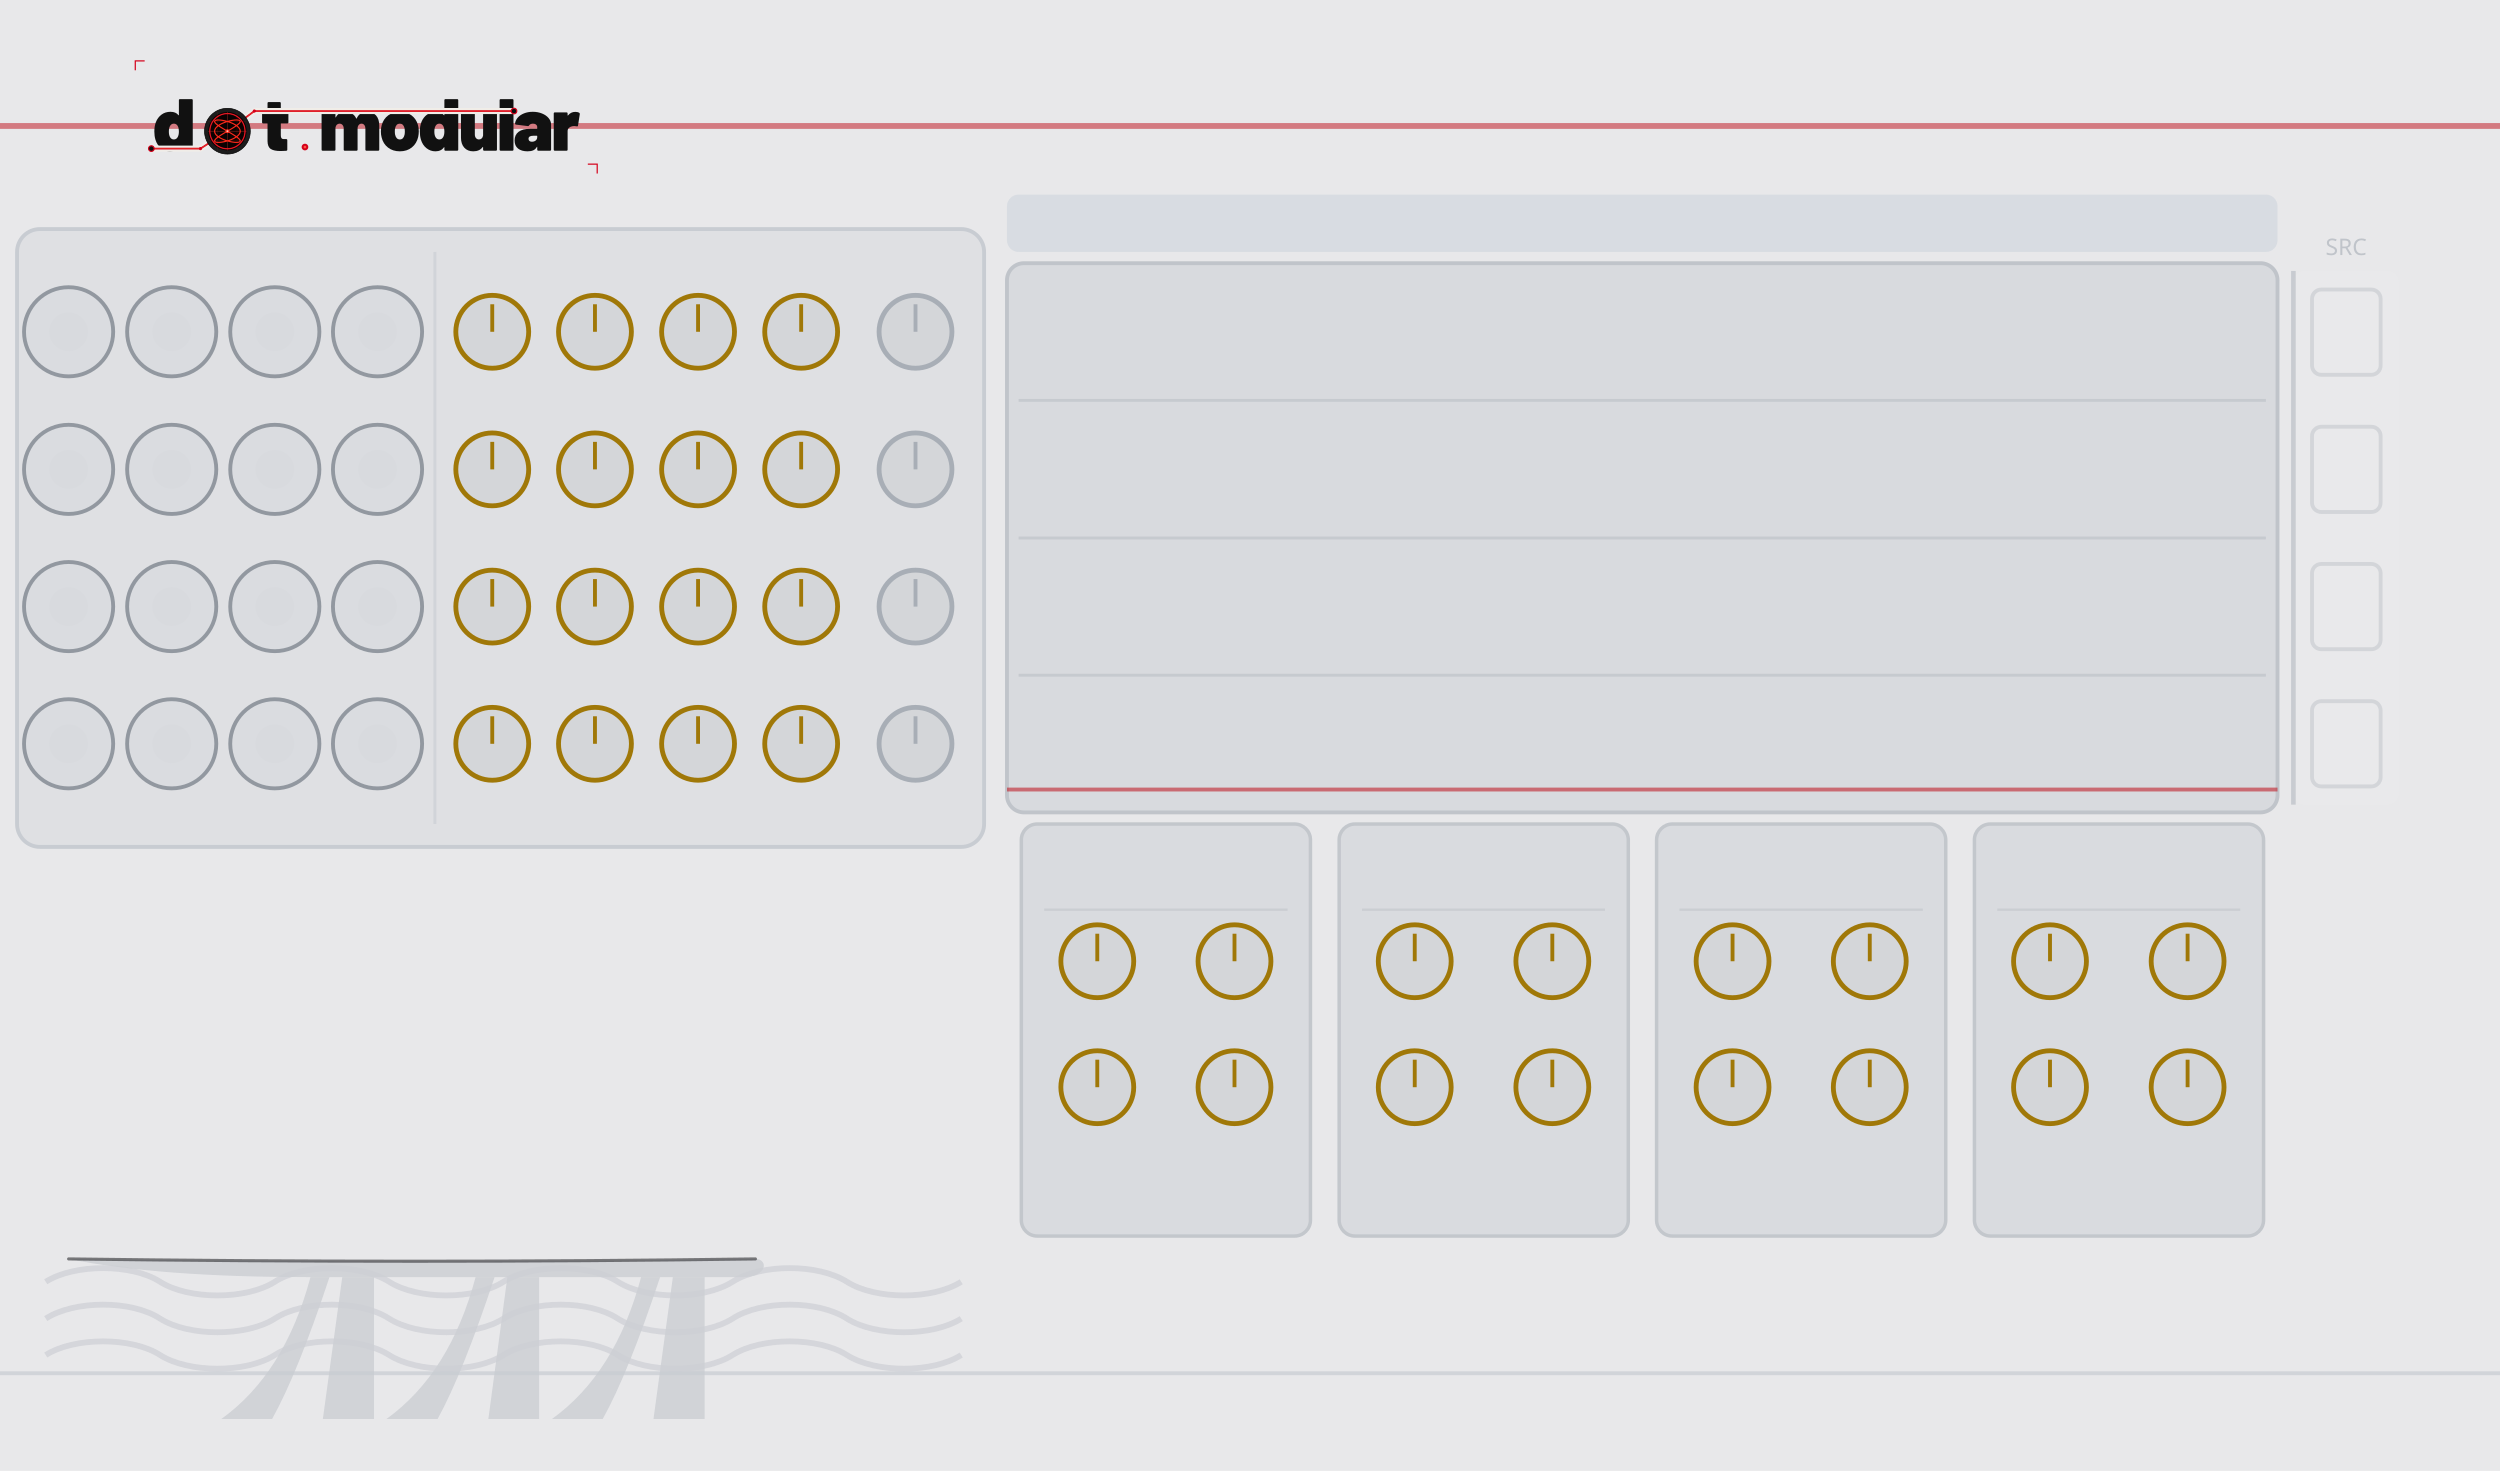
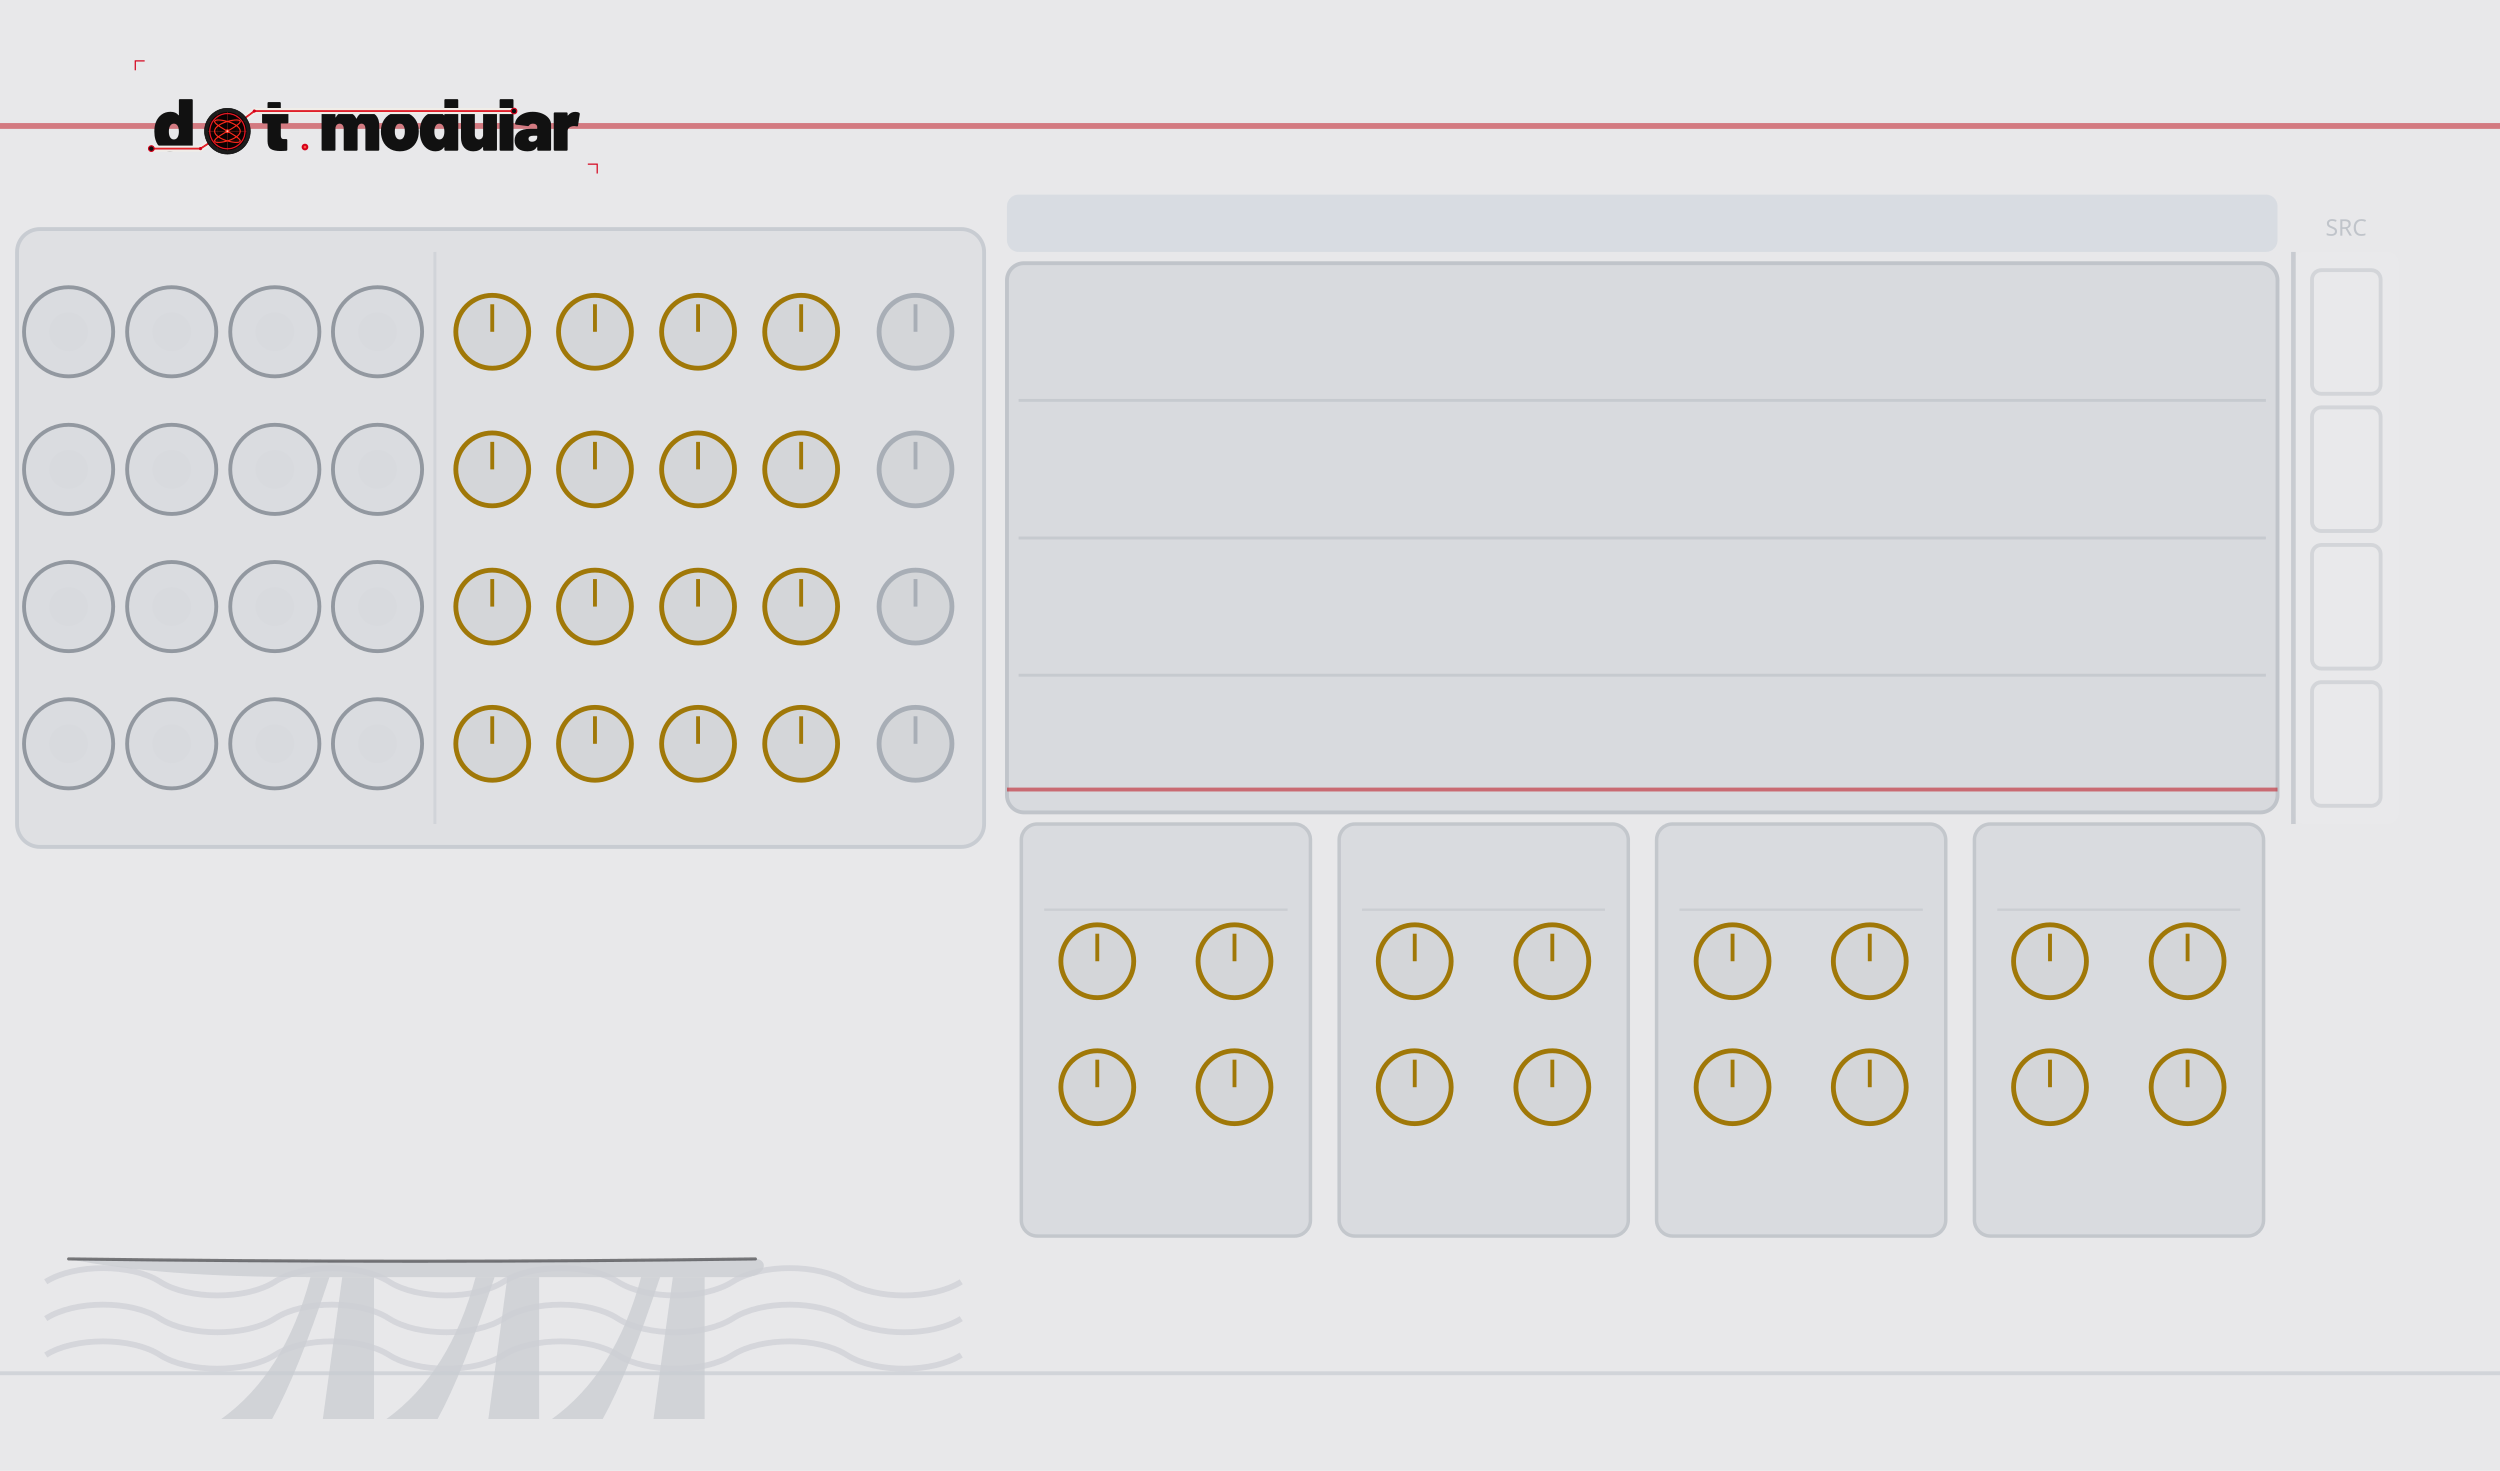
<svg xmlns="http://www.w3.org/2000/svg" width="645.0" height="379.43" viewBox="0 0 645.0 379.43">
  <g>
    <rect width="645.0" height="379.43" fill="#e8e8ea" />
    <path d="M 11.8 330.7 C 19.2 326.0 34.0 326.0 41.3 330.7 C 48.7 335.4 63.5 335.4 70.9 330.7 C 78.2 326.0 93.0 326.0 100.4 330.7 C 107.8 335.4 122.5 335.4 129.9 330.7 C 137.3 326.0 152.1 326.0 159.4 330.7 C 166.8 335.4 181.6 335.4 189.0 330.7 C 196.4 326.0 211.1 326.0 218.5 330.7 C 225.9 335.4 240.6 335.4 248.0 330.7 " fill="none" stroke="#c8cad0" stroke-width="1.5" stroke-opacity="0.6" />
    <path d="M 11.8 340.2 C 19.2 335.4 34.0 335.4 41.3 340.2 C 48.7 344.9 63.5 344.9 70.9 340.2 C 78.2 335.4 93.0 335.4 100.4 340.2 C 107.8 344.9 122.5 344.9 129.9 340.2 C 137.3 335.4 152.1 335.4 159.4 340.2 C 166.8 344.9 181.6 344.9 189.0 340.2 C 196.4 335.4 211.1 335.4 218.5 340.2 C 225.9 344.9 240.6 344.9 248.0 340.2 " fill="none" stroke="#c8cad0" stroke-width="1.5" stroke-opacity="0.6" />
    <path d="M 11.8 349.6 C 19.2 344.9 34.0 344.9 41.3 349.6 C 48.7 354.3 63.5 354.3 70.9 349.6 C 78.2 344.9 93.0 344.9 100.4 349.6 C 107.8 354.3 122.5 354.3 129.9 349.6 C 137.3 344.9 152.1 344.9 159.4 349.6 C 166.8 354.3 181.6 354.3 189.0 349.6 C 196.4 344.9 211.1 344.9 218.5 349.6 C 225.9 354.3 240.6 354.3 248.0 349.6 " fill="none" stroke="#c8cad0" stroke-width="1.5" stroke-opacity="0.6" />
    <path d="M 57.1 366.1 Q 73.5 354.3 80.1 329.5 L 85.0 329.5 Q 76.8 354.3 70.2 366.1 Z" fill="#cdcfd4" fill-opacity="0.85" />
    <path d="M 99.7 366.1 Q 116.1 354.3 122.7 329.5 L 127.6 329.5 Q 119.4 354.3 112.9 366.1 Z" fill="#cdcfd4" fill-opacity="0.85" />
    <path d="M 142.4 366.1 Q 158.8 354.3 165.4 329.5 L 170.3 329.5 Q 162.1 354.3 155.5 366.1 Z" fill="#cdcfd4" fill-opacity="0.85" />
    <polygon points="83.3,366.1 88.3,329.5 96.5,329.5 96.5,366.1" fill="#cdcfd4" fill-opacity="0.85" />
    <polygon points="126.0,366.1 130.9,329.5 139.1,329.5 139.1,366.1" fill="#cdcfd4" fill-opacity="0.85" />
    <polygon points="168.6,366.1 173.6,329.5 181.8,329.5 181.8,366.1" fill="#cdcfd4" fill-opacity="0.85" />
    <path d="M 17.7 324.8 Q 107.9 326.0 194.9 324.8 C 198.2 324.8 198.2 329.5 191.6 329.5 L 80.1 329.5 Q 40.7 329.5 17.7 324.8 Z" fill="#cdcfd4" fill-opacity="0.85" />
    <path d="M 17.7 324.8 Q 107.9 326.0 194.9 324.8" fill="none" stroke="#2a2a2e" stroke-width="0.8" stroke-opacity="0.595" stroke-linecap="round" />
    <line x1="0" y1="32.5" x2="645.0" y2="32.5" stroke="#c0202a" stroke-width="1.5" stroke-opacity="0.55" />
    <line x1="0" y1="354.3" x2="645.0" y2="354.3" stroke="#c8ccd2" stroke-width="1" stroke-opacity="0.7" />
    <rect x="4.4" y="59.1" width="249.5" height="159.4" rx="5.9" fill="#dfe0e3" stroke="#c8ccd2" stroke-width="1" />
    <line x1="112.2" y1="65.0" x2="112.2" y2="212.6" stroke="#c8ccd2" stroke-width="0.75" stroke-opacity="0.6" />
    <rect x="259.8" y="50.2" width="327.8" height="14.8" rx="3.0" fill="#cdd4dc" fill-opacity="0.6" />
    <rect x="259.8" y="67.9" width="327.8" height="141.7" rx="4.4" fill="#d8dade" stroke="#c0c4ca" stroke-width="1" />
    <line x1="262.8" y1="103.3" x2="584.6" y2="103.3" stroke="#c0c4ca" stroke-width="0.75" stroke-opacity="0.7" />
    <line x1="262.8" y1="138.8" x2="584.6" y2="138.8" stroke="#c0c4ca" stroke-width="0.75" stroke-opacity="0.7" />
    <line x1="262.8" y1="174.2" x2="584.6" y2="174.2" stroke="#c0c4ca" stroke-width="0.75" stroke-opacity="0.7" />
-     <rect x="591.7" y="69.9" width="27.2" height="137.7" rx="3.0" fill="#ffffff" fill-opacity="0.05" />
-     <line x1="591.7" y1="69.9" x2="591.7" y2="207.6" stroke="#c0c4ca" stroke-width="1.2" stroke-opacity="0.8" />
-     <text x="605.3" y="65.8" font-family="sans-serif" font-size="5.9" fill="#c0c4ca" text-anchor="middle">SRC</text>
-     <rect x="596.5" y="74.7" width="17.7" height="22.0" rx="2.4" fill="none" stroke="#c0c4ca" stroke-width="1.0" stroke-opacity="0.55" />
-     <rect x="596.5" y="110.1" width="17.7" height="22.0" rx="2.4" fill="none" stroke="#c0c4ca" stroke-width="1.0" stroke-opacity="0.55" />
-     <rect x="596.5" y="145.5" width="17.7" height="22.0" rx="2.4" fill="none" stroke="#c0c4ca" stroke-width="1.0" stroke-opacity="0.55" />
-     <rect x="596.5" y="180.9" width="17.7" height="22.0" rx="2.4" fill="none" stroke="#c0c4ca" stroke-width="1.0" stroke-opacity="0.55" />
+     <rect x="591.7" y="65.0" width="27.2" height="147.6" rx="3.0" fill="#ffffff" fill-opacity="0.05" />
+     <line x1="591.7" y1="65.0" x2="591.7" y2="212.6" stroke="#c0c4ca" stroke-width="1.2" stroke-opacity="0.8" />
+     <text x="605.3" y="60.8" font-family="sans-serif" font-size="5.9" fill="#c0c4ca" text-anchor="middle">SRC</text>
+     <rect x="596.5" y="69.7" width="17.7" height="31.9" rx="2.4" fill="none" stroke="#c0c4ca" stroke-width="1.0" stroke-opacity="0.55" />
+     <rect x="596.5" y="105.1" width="17.7" height="31.9" rx="2.4" fill="none" stroke="#c0c4ca" stroke-width="1.0" stroke-opacity="0.55" />
+     <rect x="596.5" y="140.6" width="17.7" height="31.9" rx="2.4" fill="none" stroke="#c0c4ca" stroke-width="1.0" stroke-opacity="0.55" />
+     <rect x="596.5" y="176.0" width="17.7" height="31.9" rx="2.4" fill="none" stroke="#c0c4ca" stroke-width="1.0" stroke-opacity="0.55" />
  </g>
  <g>
    <g transform="translate(32.48,13.29) scale(0.17297)">
      <g transform="translate(40.00,148.00) scale(0.11,-0.11)">
        <path d="M370 700H528Q535 700 539.0 696.0Q543 692 543 685V15Q543 8 539.0 4.0Q535 0 528 0H370Q363 0 359.0 4.0Q355 8 355 15V45Q355 48 353.0 49.0Q351 50 349 47Q312 -8 233 -8Q166 -8 112.5 34.5Q59 77 37 150Q22 200 22 262Q22 334 44 390Q68 451 119.0 489.5Q170 528 241 528Q314 528 349 482Q351 480 353.0 480.5Q355 481 355 484V685Q355 692 359.0 696.0Q363 700 370 700ZM355 259Q355 307 339 336Q321 367 287 367Q251 367 234 334Q219 306 219 259Q219 214 234 186Q252 153 287 153Q322 153 340 187Q355 216 355 259Z" fill="#111111" />
      </g>
      <g transform="translate(201.37,148.00) scale(0.11,-0.11)">
        <path d="M358 370H275Q270 370 270 365V208Q270 158 306 158H343Q350 158 354.0 154.0Q358 150 358 143V15Q358 1 343 -1Q304 -4 268 -4Q177 -4 134.0 24.0Q91 52 90 130V365Q90 370 85 370H31Q24 370 20.0 374.0Q16 378 16 385V505Q16 512 20.0 516.0Q24 520 31 520H85Q90 520 90 525V645Q90 652 94.0 656.0Q98 660 105 660H255Q262 660 266.0 656.0Q270 652 270 645V525Q270 520 275 520H358Q365 520 369.0 516.0Q373 512 373 505V385Q373 378 369.0 374.0Q365 370 358 370Z" fill="#111111" />
      </g>
      <g transform="translate(288.27,148.00) scale(0.11,-0.11)">
        <path d="M815 341V15Q815 8 811.0 4.0Q807 0 800 0H642Q635 0 631.0 4.0Q627 8 627 15V300Q627 330 612.5 348.5Q598 367 575 367Q551 367 536.0 348.5Q521 330 521 300V15Q521 8 517.0 4.0Q513 0 506 0H348Q341 0 337.0 4.0Q333 8 333 15V300Q333 330 317.5 348.5Q302 367 277 367Q255 367 240.5 353.5Q226 340 222 317Q221 315 221 311V15Q221 8 217.0 4.0Q213 0 206 0H48Q41 0 37.0 4.0Q33 8 33 15V505Q33 512 37.0 516.0Q41 520 48 520H206Q213 520 217.0 516.0Q221 512 221 505V455Q221 451 223.0 451.0Q225 451 227 454Q265 528 355 528Q406 528 444.5 504.5Q483 481 503 437Q506 432 509 438Q529 483 564.5 505.5Q600 528 648 528Q727 528 771.0 479.0Q815 430 815 341Z" fill="#111111" />
      </g>
      <g transform="translate(377.92,148.00) scale(0.11,-0.11)">
        <path d="M32 181Q22 217 22 261Q22 310 34 350Q58 433 122.5 480.5Q187 528 280 528Q373 528 436.5 480.5Q500 433 524 352Q536 310 536 263Q536 225 528 187Q507 97 441.5 44.5Q376 -8 279 -8Q184 -8 118.5 43.0Q53 94 32 181ZM343 217Q347 236 347 262Q347 285 342 308Q327 367 279 367Q229 367 216 308Q211 291 211 262Q211 236 215 217Q230 153 279 153Q305 153 321.0 170.5Q337 188 343 217Z" fill="#111111" />
      </g>
      <g transform="translate(436.00,148.00) scale(0.11,-0.11)">
        <path d="M370 700H528Q535 700 539.0 696.0Q543 692 543 685V15Q543 8 539.0 4.0Q535 0 528 0H370Q363 0 359.0 4.0Q355 8 355 15V45Q355 48 353.0 49.0Q351 50 349 47Q312 -8 233 -8Q166 -8 112.5 34.5Q59 77 37 150Q22 200 22 262Q22 334 44 390Q68 451 119.0 489.5Q170 528 241 528Q314 528 349 482Q351 480 353.0 480.5Q355 481 355 484V685Q355 692 359.0 696.0Q363 700 370 700ZM355 259Q355 307 339 336Q321 367 287 367Q251 367 234 334Q219 306 219 259Q219 214 234 186Q252 153 287 153Q322 153 340 187Q355 216 355 259Z" fill="#111111" />
      </g>
      <g transform="translate(496.39,148.00) scale(0.11,-0.11)">
        <path d="M346 520H504Q511 520 515.0 516.0Q519 512 519 505V15Q519 8 515.0 4.0Q511 0 504 0H346Q339 0 335.0 4.0Q331 8 331 15V48Q331 51 329.0 52.0Q327 53 325 50Q284 -8 197 -8Q121 -8 76.0 41.5Q31 91 31 179V505Q31 512 35.0 516.0Q39 520 46 520H204Q211 520 215.0 516.0Q219 512 219 505V220Q219 190 234.5 171.5Q250 153 275 153Q297 153 311.5 166.5Q326 180 330 203Q331 205 331 209V505Q331 512 335.0 516.0Q339 520 346 520Z" fill="#111111" />
      </g>
      <g transform="translate(553.81,148.00) scale(0.11,-0.11)">
        <path d="M33 15V685Q33 692 37.0 696.0Q41 700 48 700H206Q213 700 217.0 696.0Q221 692 221 685V15Q221 8 217.0 4.0Q213 0 206 0H48Q41 0 37.0 4.0Q33 8 33 15Z" fill="#111111" />
      </g>
      <g transform="translate(578.45,148.00) scale(0.11,-0.11)">
        <path d="M507 355V15Q507 8 503.0 4.0Q499 0 492 0H334Q327 0 323.0 4.0Q319 8 319 15V50Q319 54 317.5 54.5Q316 55 314 52Q297 21 267.0 6.5Q237 -8 188 -8Q106 -8 59.0 29.5Q12 67 12 139Q12 215 65.5 256.0Q119 297 221 297H314Q319 297 319 302V320Q319 341 303.5 354.0Q288 367 262 367Q244 367 230.0 361.0Q216 355 210 345Q206 338 202.5 335.5Q199 333 193 334L32 354Q18 356 18 366Q22 411 54.0 448.0Q86 485 139.5 506.5Q193 528 259 528Q327 528 384.0 505.0Q441 482 474.0 442.0Q507 402 507 355ZM319 185V198Q319 203 314 203H264Q201 203 201 162Q201 144 212.5 133.0Q224 122 246 122Q278 122 298.5 139.0Q319 156 319 185Z" fill="#111111" />
      </g>
      <g transform="translate(634.55,148.00) scale(0.11,-0.11)">
        <path d="M379 514Q388 509 386 495L362 341Q361 333 356.5 331.0Q352 329 344 331Q326 335 312 335Q297 335 284 332Q258 327 239.5 310.5Q221 294 221 266V15Q221 8 217.0 4.0Q213 0 206 0H48Q41 0 37.0 4.0Q33 8 33 15V505Q33 512 37.0 516.0Q41 520 48 520H206Q213 520 217.0 516.0Q221 512 221 505V481Q221 478 223.0 477.0Q225 476 226 478Q264 527 325 527Q359 527 379 514Z" fill="#111111" />
      </g>
      <path d="M 38.0,144.8 L 111.3,144.8 L 151.4,118.8 L 191.6,88.8 L 578.9,88.8" fill="none" stroke="#f0ede8" stroke-width="9.0" stroke-linecap="round" stroke-linejoin="round" />
      <path d="M 38.0,144.8 L 111.3,144.8 L 151.4,118.8 L 191.6,88.8 L 578.9,88.8" fill="none" stroke="#d4001a" stroke-width="2.60" stroke-linecap="round" stroke-linejoin="round" />
      <path d="M 38.0,144.8 L 111.3,144.8 L 151.4,118.8 L 191.6,88.8 L 578.9,88.8" fill="none" stroke="#ff5533" stroke-width="0.88" stroke-linecap="round" stroke-linejoin="round" opacity="0.7" />
      <circle cx="38.0" cy="144.8" r="4.2" fill="#0d0d0d" stroke="#d4001a" stroke-width="1.76" />
      <circle cx="578.9" cy="88.8" r="4.2" fill="#0d0d0d" stroke="#d4001a" stroke-width="1.76" />
      <circle cx="111.3" cy="144.8" r="2.4" fill="#d4001a" />
      <circle cx="191.6" cy="88.8" r="2.4" fill="#d4001a" />
      <g transform="translate(151.430,118.850)">
        <circle r="34.100" fill="#1c1c1c" stroke="#000000" stroke-width="1.023" />
        <circle r="28.644" fill="#0a0202" />
        <g stroke="#a83020" stroke-width="0.682" opacity="0.9">
          <line x1="-28.644" y1="0" x2="28.644" y2="0" />
          <line x1="0" y1="-28.644" x2="0" y2="28.644" />
        </g>
        <g stroke="#7a2018" stroke-width="0.443" opacity="0.6">
          <line x1="-28.644" y1="-14.322" x2="28.644" y2="-14.322" />
          <line x1="-14.322" y1="-28.644" x2="-14.322" y2="28.644" />
          <line x1="-28.644" y1="14.322" x2="28.644" y2="14.322" />
          <line x1="14.322" y1="-28.644" x2="14.322" y2="28.644" />
        </g>
        <path d="M 19.10,0.00 L 19.01,1.05 L 18.76,2.09 L 18.34,3.13 L 17.76,4.16 L 17.01,5.16 L 16.12,6.15 L 15.09,7.11 L 13.92,8.05 L 12.63,8.95 L 11.22,9.82 L 9.72,10.65 L 8.13,11.44 L 6.47,12.18 L 4.75,12.87 L 2.99,13.52 L 1.20,14.11 L -0.60,14.64 L -2.39,15.12 L -4.17,15.54 L -5.90,15.89 L -7.58,16.18 L -9.20,16.41 L -10.73,16.58 L -12.17,16.68 L -13.50,16.71 L -14.71,16.68 L -15.79,16.58 L -16.73,16.41 L -17.53,16.18 L -18.16,15.89 L -18.64,15.54 L -18.95,15.12 L -19.09,14.64 L -19.06,14.11 L -18.86,13.52 L -18.50,12.87 L -17.97,12.18 L -17.28,11.44 L -16.44,10.65 L -15.45,9.82 L -14.32,8.95 L -13.07,8.05 L -11.70,7.11 L -10.23,6.15 L -8.67,5.16 L -7.03,4.16 L -5.33,3.13 L -3.58,2.09 L -1.80,1.05 L -0.00,0.00 L 1.80,-1.05 L 3.58,-2.09 L 5.33,-3.13 L 7.03,-4.16 L 8.67,-5.16 L 10.23,-6.15 L 11.70,-7.11 L 13.07,-8.05 L 14.32,-8.95 L 15.45,-9.82 L 16.44,-10.65 L 17.28,-11.44 L 17.97,-12.18 L 18.50,-12.87 L 18.86,-13.52 L 19.06,-14.11 L 19.09,-14.64 L 18.95,-15.12 L 18.64,-15.54 L 18.16,-15.89 L 17.53,-16.18 L 16.73,-16.41 L 15.79,-16.58 L 14.71,-16.68 L 13.50,-16.71 L 12.17,-16.68 L 10.73,-16.58 L 9.20,-16.41 L 7.58,-16.18 L 5.90,-15.89 L 4.17,-15.54 L 2.39,-15.12 L 0.60,-14.64 L -1.20,-14.11 L -2.99,-13.52 L -4.75,-12.87 L -6.47,-12.18 L -8.13,-11.44 L -9.72,-10.65 L -11.22,-9.82 L -12.63,-8.95 L -13.92,-8.05 L -15.09,-7.11 L -16.12,-6.15 L -17.01,-5.16 L -17.76,-4.16 L -18.34,-3.13 L -18.76,-2.09 L -19.01,-1.05 L -19.10,-0.00 L -19.01,1.05 L -18.76,2.09 L -18.34,3.13 L -17.76,4.16 L -17.01,5.16 L -16.12,6.15 L -15.09,7.11 L -13.92,8.05 L -12.63,8.95 L -11.22,9.82 L -9.72,10.65 L -8.13,11.44 L -6.47,12.18 L -4.75,12.87 L -2.99,13.52 L -1.20,14.11 L 0.60,14.64 L 2.39,15.12 L 4.17,15.54 L 5.90,15.89 L 7.58,16.18 L 9.20,16.41 L 10.73,16.58 L 12.17,16.68 L 13.50,16.71 L 14.71,16.68 L 15.79,16.58 L 16.73,16.41 L 17.53,16.18 L 18.16,15.89 L 18.64,15.54 L 18.95,15.12 L 19.09,14.64 L 19.06,14.11 L 18.86,13.52 L 18.50,12.87 L 17.97,12.18 L 17.28,11.44 L 16.44,10.65 L 15.45,9.82 L 14.32,8.95 L 13.07,8.05 L 11.70,7.11 L 10.23,6.15 L 8.67,5.16 L 7.03,4.16 L 5.33,3.13 L 3.58,2.09 L 1.80,1.05 L 0.00,0.00 L -1.80,-1.05 L -3.58,-2.09 L -5.33,-3.13 L -7.03,-4.16 L -8.67,-5.16 L -10.23,-6.15 L -11.70,-7.11 L -13.07,-8.05 L -14.32,-8.95 L -15.45,-9.82 L -16.44,-10.65 L -17.28,-11.44 L -17.97,-12.18 L -18.50,-12.87 L -18.86,-13.52 L -19.06,-14.11 L -19.09,-14.64 L -18.95,-15.12 L -18.64,-15.54 L -18.16,-15.89 L -17.53,-16.18 L -16.73,-16.41 L -15.79,-16.58 L -14.71,-16.68 L -13.50,-16.71 L -12.17,-16.68 L -10.73,-16.58 L -9.20,-16.41 L -7.58,-16.18 L -5.90,-15.89 L -4.17,-15.54 L -2.39,-15.12 L -0.60,-14.64 L 1.20,-14.11 L 2.99,-13.52 L 4.75,-12.87 L 6.47,-12.18 L 8.13,-11.44 L 9.72,-10.65 L 11.22,-9.82 L 12.63,-8.95 L 13.92,-8.05 L 15.09,-7.11 L 16.12,-6.15 L 17.01,-5.16 L 17.76,-4.16 L 18.34,-3.13 L 18.76,-2.09 L 19.01,-1.05 L 19.10,-0.00 Z" fill="none" stroke="#ff2a1a" stroke-width="1.705" stroke-linejoin="round" />
        <circle r="26.257" fill="none" stroke="#d4001a" stroke-width="1.876" />
        <circle r="26.257" fill="none" stroke="#ff5533" stroke-width="0.614" opacity="0.7" />
        <circle r="2.899" fill="#ff3322" />
        <circle r="1.364" fill="#ffccbb" />
      </g>
      <circle cx="267.1" cy="142.5" r="5.0" fill="#d4001a" />
      <circle cx="267.1" cy="142.5" r="2.0" fill="#ff5544" />
      <polyline points="14,28 14,14 28,14" fill="none" stroke="#d4001a" stroke-width="1.8" />
      <polyline points="703,182 703,168 689,168" fill="none" stroke="#d4001a" stroke-width="1.8" />
    </g>
  </g>
  <g>
    <circle cx="17.7" cy="85.6" r="11.5" fill="#dadce0" stroke="#9298a0" stroke-width="1" />
    <circle cx="17.7" cy="85.6" r="5.0" fill="#d8dade" />
    <circle cx="44.3" cy="85.6" r="11.5" fill="#dadce0" stroke="#9298a0" stroke-width="1" />
    <circle cx="44.3" cy="85.6" r="5.0" fill="#d8dade" />
    <circle cx="70.9" cy="85.6" r="11.5" fill="#dadce0" stroke="#9298a0" stroke-width="1" />
    <circle cx="70.9" cy="85.6" r="5.0" fill="#d8dade" />
    <circle cx="97.4" cy="85.6" r="11.5" fill="#dadce0" stroke="#9298a0" stroke-width="1" />
    <circle cx="97.4" cy="85.6" r="5.0" fill="#d8dade" />
    <circle cx="127.0" cy="85.6" r="9.4" fill="#d4d6d9" stroke="#a07808" stroke-width="1.25" />
    <line x1="127.0" y1="85.6" x2="127.0" y2="78.5" stroke="#a07808" stroke-width="1" />
    <circle cx="153.5" cy="85.6" r="9.4" fill="#d4d6d9" stroke="#a07808" stroke-width="1.25" />
    <line x1="153.5" y1="85.6" x2="153.5" y2="78.5" stroke="#a07808" stroke-width="1" />
    <circle cx="180.1" cy="85.6" r="9.4" fill="#d4d6d9" stroke="#a07808" stroke-width="1.25" />
    <line x1="180.1" y1="85.6" x2="180.1" y2="78.5" stroke="#a07808" stroke-width="1" />
    <circle cx="206.7" cy="85.6" r="9.4" fill="#d4d6d9" stroke="#a07808" stroke-width="1.25" />
    <line x1="206.7" y1="85.6" x2="206.7" y2="78.5" stroke="#a07808" stroke-width="1" />
    <circle cx="236.2" cy="85.6" r="9.4" fill="#d4d6d9" stroke="#a8aeb6" stroke-width="1.25" />
    <line x1="236.2" y1="85.6" x2="236.2" y2="78.5" stroke="#a8aeb6" stroke-width="1" />
    <circle cx="17.7" cy="121.1" r="11.5" fill="#dadce0" stroke="#9298a0" stroke-width="1" />
    <circle cx="17.7" cy="121.1" r="5.0" fill="#d8dade" />
    <circle cx="44.3" cy="121.1" r="11.5" fill="#dadce0" stroke="#9298a0" stroke-width="1" />
    <circle cx="44.3" cy="121.1" r="5.0" fill="#d8dade" />
    <circle cx="70.9" cy="121.1" r="11.5" fill="#dadce0" stroke="#9298a0" stroke-width="1" />
    <circle cx="70.9" cy="121.1" r="5.0" fill="#d8dade" />
    <circle cx="97.4" cy="121.1" r="11.5" fill="#dadce0" stroke="#9298a0" stroke-width="1" />
    <circle cx="97.4" cy="121.1" r="5.0" fill="#d8dade" />
    <circle cx="127.0" cy="121.1" r="9.4" fill="#d4d6d9" stroke="#a07808" stroke-width="1.25" />
    <line x1="127.0" y1="121.1" x2="127.0" y2="114.0" stroke="#a07808" stroke-width="1" />
    <circle cx="153.5" cy="121.1" r="9.4" fill="#d4d6d9" stroke="#a07808" stroke-width="1.25" />
    <line x1="153.5" y1="121.1" x2="153.5" y2="114.0" stroke="#a07808" stroke-width="1" />
    <circle cx="180.1" cy="121.1" r="9.4" fill="#d4d6d9" stroke="#a07808" stroke-width="1.25" />
    <line x1="180.1" y1="121.1" x2="180.1" y2="114.0" stroke="#a07808" stroke-width="1" />
    <circle cx="206.7" cy="121.1" r="9.4" fill="#d4d6d9" stroke="#a07808" stroke-width="1.25" />
    <line x1="206.7" y1="121.1" x2="206.7" y2="114.0" stroke="#a07808" stroke-width="1" />
    <circle cx="236.2" cy="121.1" r="9.4" fill="#d4d6d9" stroke="#a8aeb6" stroke-width="1.25" />
    <line x1="236.2" y1="121.1" x2="236.2" y2="114.0" stroke="#a8aeb6" stroke-width="1" />
    <circle cx="17.7" cy="156.5" r="11.5" fill="#dadce0" stroke="#9298a0" stroke-width="1" />
    <circle cx="17.7" cy="156.5" r="5.0" fill="#d8dade" />
    <circle cx="44.3" cy="156.5" r="11.5" fill="#dadce0" stroke="#9298a0" stroke-width="1" />
    <circle cx="44.3" cy="156.5" r="5.0" fill="#d8dade" />
    <circle cx="70.9" cy="156.5" r="11.5" fill="#dadce0" stroke="#9298a0" stroke-width="1" />
    <circle cx="70.9" cy="156.5" r="5.0" fill="#d8dade" />
    <circle cx="97.4" cy="156.5" r="11.5" fill="#dadce0" stroke="#9298a0" stroke-width="1" />
    <circle cx="97.4" cy="156.5" r="5.0" fill="#d8dade" />
    <circle cx="127.0" cy="156.5" r="9.4" fill="#d4d6d9" stroke="#a07808" stroke-width="1.25" />
    <line x1="127.0" y1="156.5" x2="127.0" y2="149.4" stroke="#a07808" stroke-width="1" />
    <circle cx="153.5" cy="156.5" r="9.4" fill="#d4d6d9" stroke="#a07808" stroke-width="1.25" />
    <line x1="153.5" y1="156.5" x2="153.5" y2="149.4" stroke="#a07808" stroke-width="1" />
    <circle cx="180.1" cy="156.5" r="9.4" fill="#d4d6d9" stroke="#a07808" stroke-width="1.25" />
    <line x1="180.1" y1="156.5" x2="180.1" y2="149.4" stroke="#a07808" stroke-width="1" />
    <circle cx="206.7" cy="156.5" r="9.4" fill="#d4d6d9" stroke="#a07808" stroke-width="1.25" />
    <line x1="206.7" y1="156.5" x2="206.7" y2="149.4" stroke="#a07808" stroke-width="1" />
    <circle cx="236.2" cy="156.5" r="9.4" fill="#d4d6d9" stroke="#a8aeb6" stroke-width="1.25" />
    <line x1="236.2" y1="156.5" x2="236.2" y2="149.4" stroke="#a8aeb6" stroke-width="1" />
    <circle cx="17.7" cy="191.9" r="11.5" fill="#dadce0" stroke="#9298a0" stroke-width="1" />
    <circle cx="17.7" cy="191.9" r="5.0" fill="#d8dade" />
    <circle cx="44.3" cy="191.9" r="11.5" fill="#dadce0" stroke="#9298a0" stroke-width="1" />
    <circle cx="44.3" cy="191.9" r="5.0" fill="#d8dade" />
    <circle cx="70.9" cy="191.9" r="11.5" fill="#dadce0" stroke="#9298a0" stroke-width="1" />
    <circle cx="70.9" cy="191.9" r="5.0" fill="#d8dade" />
    <circle cx="97.4" cy="191.9" r="11.5" fill="#dadce0" stroke="#9298a0" stroke-width="1" />
    <circle cx="97.4" cy="191.9" r="5.0" fill="#d8dade" />
    <circle cx="127.0" cy="191.9" r="9.4" fill="#d4d6d9" stroke="#a07808" stroke-width="1.25" />
    <line x1="127.0" y1="191.9" x2="127.0" y2="184.8" stroke="#a07808" stroke-width="1" />
    <circle cx="153.5" cy="191.9" r="9.4" fill="#d4d6d9" stroke="#a07808" stroke-width="1.25" />
    <line x1="153.5" y1="191.9" x2="153.5" y2="184.8" stroke="#a07808" stroke-width="1" />
    <circle cx="180.1" cy="191.9" r="9.4" fill="#d4d6d9" stroke="#a07808" stroke-width="1.25" />
    <line x1="180.1" y1="191.9" x2="180.1" y2="184.8" stroke="#a07808" stroke-width="1" />
    <circle cx="206.7" cy="191.9" r="9.4" fill="#d4d6d9" stroke="#a07808" stroke-width="1.25" />
    <line x1="206.7" y1="191.9" x2="206.7" y2="184.8" stroke="#a07808" stroke-width="1" />
    <circle cx="236.2" cy="191.9" r="9.4" fill="#d4d6d9" stroke="#a8aeb6" stroke-width="1.25" />
    <line x1="236.2" y1="191.9" x2="236.2" y2="184.8" stroke="#a8aeb6" stroke-width="1" />
    <line x1="259.8" y1="203.7" x2="587.6" y2="203.7" stroke="#c0202a" stroke-width="1.0" opacity="0.6" />
    <rect x="263.5" y="212.6" width="74.6" height="106.3" rx="4.1" fill="#d8dade" stroke="#c0c4ca" stroke-width="0.9" opacity="0.92" />
    <line x1="269.4" y1="234.7" x2="332.2" y2="234.7" stroke="#c0c4ca" stroke-width="0.6" opacity="0.6" />
    <circle cx="283.1" cy="248.0" r="9.4" fill="#d4d6d9" stroke="#a07808" stroke-width="1.25" />
    <line x1="283.1" y1="248.0" x2="283.1" y2="240.9" stroke="#a07808" stroke-width="1" />
    <circle cx="318.5" cy="248.0" r="9.4" fill="#d4d6d9" stroke="#a07808" stroke-width="1.25" />
    <line x1="318.5" y1="248.0" x2="318.5" y2="240.9" stroke="#a07808" stroke-width="1" />
    <circle cx="283.1" cy="280.5" r="9.4" fill="#d4d6d9" stroke="#a07808" stroke-width="1.25" />
    <line x1="283.1" y1="280.5" x2="283.1" y2="273.4" stroke="#a07808" stroke-width="1" />
    <circle cx="318.5" cy="280.5" r="9.4" fill="#d4d6d9" stroke="#a07808" stroke-width="1.25" />
    <line x1="318.5" y1="280.5" x2="318.5" y2="273.4" stroke="#a07808" stroke-width="1" />
    <rect x="345.5" y="212.6" width="74.6" height="106.3" rx="4.1" fill="#d8dade" stroke="#c0c4ca" stroke-width="0.9" opacity="0.92" />
    <line x1="351.4" y1="234.7" x2="414.1" y2="234.7" stroke="#c0c4ca" stroke-width="0.6" opacity="0.6" />
    <circle cx="365.0" cy="248.0" r="9.4" fill="#d4d6d9" stroke="#a07808" stroke-width="1.25" />
    <line x1="365.0" y1="248.0" x2="365.0" y2="240.9" stroke="#a07808" stroke-width="1" />
    <circle cx="400.5" cy="248.0" r="9.4" fill="#d4d6d9" stroke="#a07808" stroke-width="1.25" />
    <line x1="400.5" y1="248.0" x2="400.5" y2="240.9" stroke="#a07808" stroke-width="1" />
    <circle cx="365.0" cy="280.5" r="9.4" fill="#d4d6d9" stroke="#a07808" stroke-width="1.25" />
    <line x1="365.0" y1="280.5" x2="365.0" y2="273.4" stroke="#a07808" stroke-width="1" />
    <circle cx="400.5" cy="280.5" r="9.4" fill="#d4d6d9" stroke="#a07808" stroke-width="1.25" />
    <line x1="400.5" y1="280.5" x2="400.5" y2="273.4" stroke="#a07808" stroke-width="1" />
    <rect x="427.4" y="212.6" width="74.6" height="106.3" rx="4.1" fill="#d8dade" stroke="#c0c4ca" stroke-width="0.9" opacity="0.92" />
    <line x1="433.3" y1="234.7" x2="496.1" y2="234.7" stroke="#c0c4ca" stroke-width="0.6" opacity="0.6" />
    <circle cx="447.0" cy="248.0" r="9.4" fill="#d4d6d9" stroke="#a07808" stroke-width="1.25" />
    <line x1="447.0" y1="248.0" x2="447.0" y2="240.9" stroke="#a07808" stroke-width="1" />
    <circle cx="482.4" cy="248.0" r="9.4" fill="#d4d6d9" stroke="#a07808" stroke-width="1.25" />
    <line x1="482.4" y1="248.0" x2="482.4" y2="240.9" stroke="#a07808" stroke-width="1" />
    <circle cx="447.0" cy="280.5" r="9.4" fill="#d4d6d9" stroke="#a07808" stroke-width="1.25" />
    <line x1="447.0" y1="280.5" x2="447.0" y2="273.4" stroke="#a07808" stroke-width="1" />
    <circle cx="482.4" cy="280.5" r="9.4" fill="#d4d6d9" stroke="#a07808" stroke-width="1.25" />
    <line x1="482.4" y1="280.5" x2="482.4" y2="273.4" stroke="#a07808" stroke-width="1" />
    <rect x="509.4" y="212.6" width="74.6" height="106.3" rx="4.1" fill="#d8dade" stroke="#c0c4ca" stroke-width="0.9" opacity="0.92" />
    <line x1="515.3" y1="234.7" x2="578.0" y2="234.7" stroke="#c0c4ca" stroke-width="0.6" opacity="0.6" />
    <circle cx="528.9" cy="248.0" r="9.4" fill="#d4d6d9" stroke="#a07808" stroke-width="1.25" />
    <line x1="528.9" y1="248.0" x2="528.9" y2="240.9" stroke="#a07808" stroke-width="1" />
    <circle cx="564.4" cy="248.0" r="9.4" fill="#d4d6d9" stroke="#a07808" stroke-width="1.25" />
    <line x1="564.4" y1="248.0" x2="564.4" y2="240.9" stroke="#a07808" stroke-width="1" />
    <circle cx="528.9" cy="280.5" r="9.4" fill="#d4d6d9" stroke="#a07808" stroke-width="1.25" />
    <line x1="528.9" y1="280.5" x2="528.9" y2="273.4" stroke="#a07808" stroke-width="1" />
    <circle cx="564.4" cy="280.5" r="9.4" fill="#d4d6d9" stroke="#a07808" stroke-width="1.25" />
    <line x1="564.4" y1="280.5" x2="564.4" y2="273.4" stroke="#a07808" stroke-width="1" />
  </g>
  <g>
    <circle id="input_4" cx="17.72" cy="85.63" r="0.5" fill="none" stroke="none" />
    <circle id="input_5" cx="44.29" cy="85.63" r="0.5" fill="none" stroke="none" />
    <circle id="input_6" cx="70.87" cy="85.63" r="0.5" fill="none" stroke="none" />
    <circle id="input_7" cx="97.44" cy="85.63" r="0.5" fill="none" stroke="none" />
    <circle id="param_8" cx="126.97" cy="85.63" r="0.5" fill="none" stroke="none" />
    <circle id="param_9" cx="153.54" cy="85.63" r="0.5" fill="none" stroke="none" />
    <circle id="param_10" cx="180.12" cy="85.63" r="0.5" fill="none" stroke="none" />
    <circle id="param_11" cx="206.69" cy="85.63" r="0.5" fill="none" stroke="none" />
    <circle id="param_1" cx="236.22" cy="85.63" r="0.5" fill="none" stroke="none" />
    <circle id="output_1" cx="625.98" cy="85.63" r="0.5" fill="none" stroke="none" />
    <circle id="input_8" cx="17.72" cy="121.06" r="0.5" fill="none" stroke="none" />
    <circle id="input_9" cx="44.29" cy="121.06" r="0.5" fill="none" stroke="none" />
    <circle id="input_10" cx="70.87" cy="121.06" r="0.5" fill="none" stroke="none" />
    <circle id="input_11" cx="97.44" cy="121.06" r="0.5" fill="none" stroke="none" />
    <circle id="param_12" cx="126.97" cy="121.06" r="0.5" fill="none" stroke="none" />
    <circle id="param_13" cx="153.54" cy="121.06" r="0.5" fill="none" stroke="none" />
    <circle id="param_14" cx="180.12" cy="121.06" r="0.5" fill="none" stroke="none" />
    <circle id="param_15" cx="206.69" cy="121.06" r="0.5" fill="none" stroke="none" />
    <circle id="param_2" cx="236.22" cy="121.06" r="0.5" fill="none" stroke="none" />
    <circle id="output_2" cx="625.98" cy="121.06" r="0.5" fill="none" stroke="none" />
    <circle id="input_0" cx="17.72" cy="156.50" r="0.5" fill="none" stroke="none" />
    <circle id="input_1" cx="44.29" cy="156.50" r="0.5" fill="none" stroke="none" />
    <circle id="input_2" cx="70.87" cy="156.50" r="0.5" fill="none" stroke="none" />
    <circle id="input_3" cx="97.44" cy="156.50" r="0.5" fill="none" stroke="none" />
    <circle id="param_4" cx="126.97" cy="156.50" r="0.5" fill="none" stroke="none" />
    <circle id="param_5" cx="153.54" cy="156.50" r="0.5" fill="none" stroke="none" />
    <circle id="param_6" cx="180.12" cy="156.50" r="0.5" fill="none" stroke="none" />
    <circle id="param_7" cx="206.69" cy="156.50" r="0.5" fill="none" stroke="none" />
    <circle id="param_0" cx="236.22" cy="156.50" r="0.5" fill="none" stroke="none" />
    <circle id="output_0" cx="625.98" cy="156.50" r="0.5" fill="none" stroke="none" />
    <circle id="input_12" cx="17.72" cy="191.93" r="0.5" fill="none" stroke="none" />
    <circle id="input_13" cx="44.29" cy="191.93" r="0.5" fill="none" stroke="none" />
    <circle id="input_14" cx="70.87" cy="191.93" r="0.5" fill="none" stroke="none" />
    <circle id="input_15" cx="97.44" cy="191.93" r="0.5" fill="none" stroke="none" />
    <circle id="param_16" cx="126.97" cy="191.93" r="0.5" fill="none" stroke="none" />
    <circle id="param_17" cx="153.54" cy="191.93" r="0.5" fill="none" stroke="none" />
    <circle id="param_18" cx="180.12" cy="191.93" r="0.5" fill="none" stroke="none" />
    <circle id="param_19" cx="206.69" cy="191.93" r="0.5" fill="none" stroke="none" />
    <circle id="param_3" cx="236.22" cy="191.93" r="0.5" fill="none" stroke="none" />
    <circle id="output_3" cx="625.98" cy="191.93" r="0.5" fill="none" stroke="none" />
    <circle id="param_send_1_0" cx="283.10" cy="248.03" r="0.5" fill="none" stroke="none" />
    <circle id="param_send_1_1" cx="318.53" cy="248.03" r="0.5" fill="none" stroke="none" />
    <circle id="param_send_1_2" cx="283.10" cy="280.51" r="0.5" fill="none" stroke="none" />
    <circle id="param_send_1_3" cx="318.53" cy="280.51" r="0.5" fill="none" stroke="none" />
    <circle id="param_send_2_0" cx="365.03" cy="248.03" r="0.5" fill="none" stroke="none" />
    <circle id="param_send_2_1" cx="400.47" cy="248.03" r="0.5" fill="none" stroke="none" />
    <circle id="param_send_2_2" cx="365.03" cy="280.51" r="0.5" fill="none" stroke="none" />
    <circle id="param_send_2_3" cx="400.47" cy="280.51" r="0.5" fill="none" stroke="none" />
    <circle id="param_send_0_0" cx="446.97" cy="248.03" r="0.5" fill="none" stroke="none" />
    <circle id="param_send_0_1" cx="482.41" cy="248.03" r="0.5" fill="none" stroke="none" />
    <circle id="param_send_0_2" cx="446.97" cy="280.51" r="0.5" fill="none" stroke="none" />
    <circle id="param_send_0_3" cx="482.41" cy="280.51" r="0.5" fill="none" stroke="none" />
    <circle id="param_send_3_0" cx="528.91" cy="248.03" r="0.5" fill="none" stroke="none" />
    <circle id="param_send_3_1" cx="564.35" cy="248.03" r="0.5" fill="none" stroke="none" />
    <circle id="param_send_3_2" cx="528.91" cy="280.51" r="0.5" fill="none" stroke="none" />
    <circle id="param_send_3_3" cx="564.35" cy="280.51" r="0.5" fill="none" stroke="none" />
  </g>
</svg>
